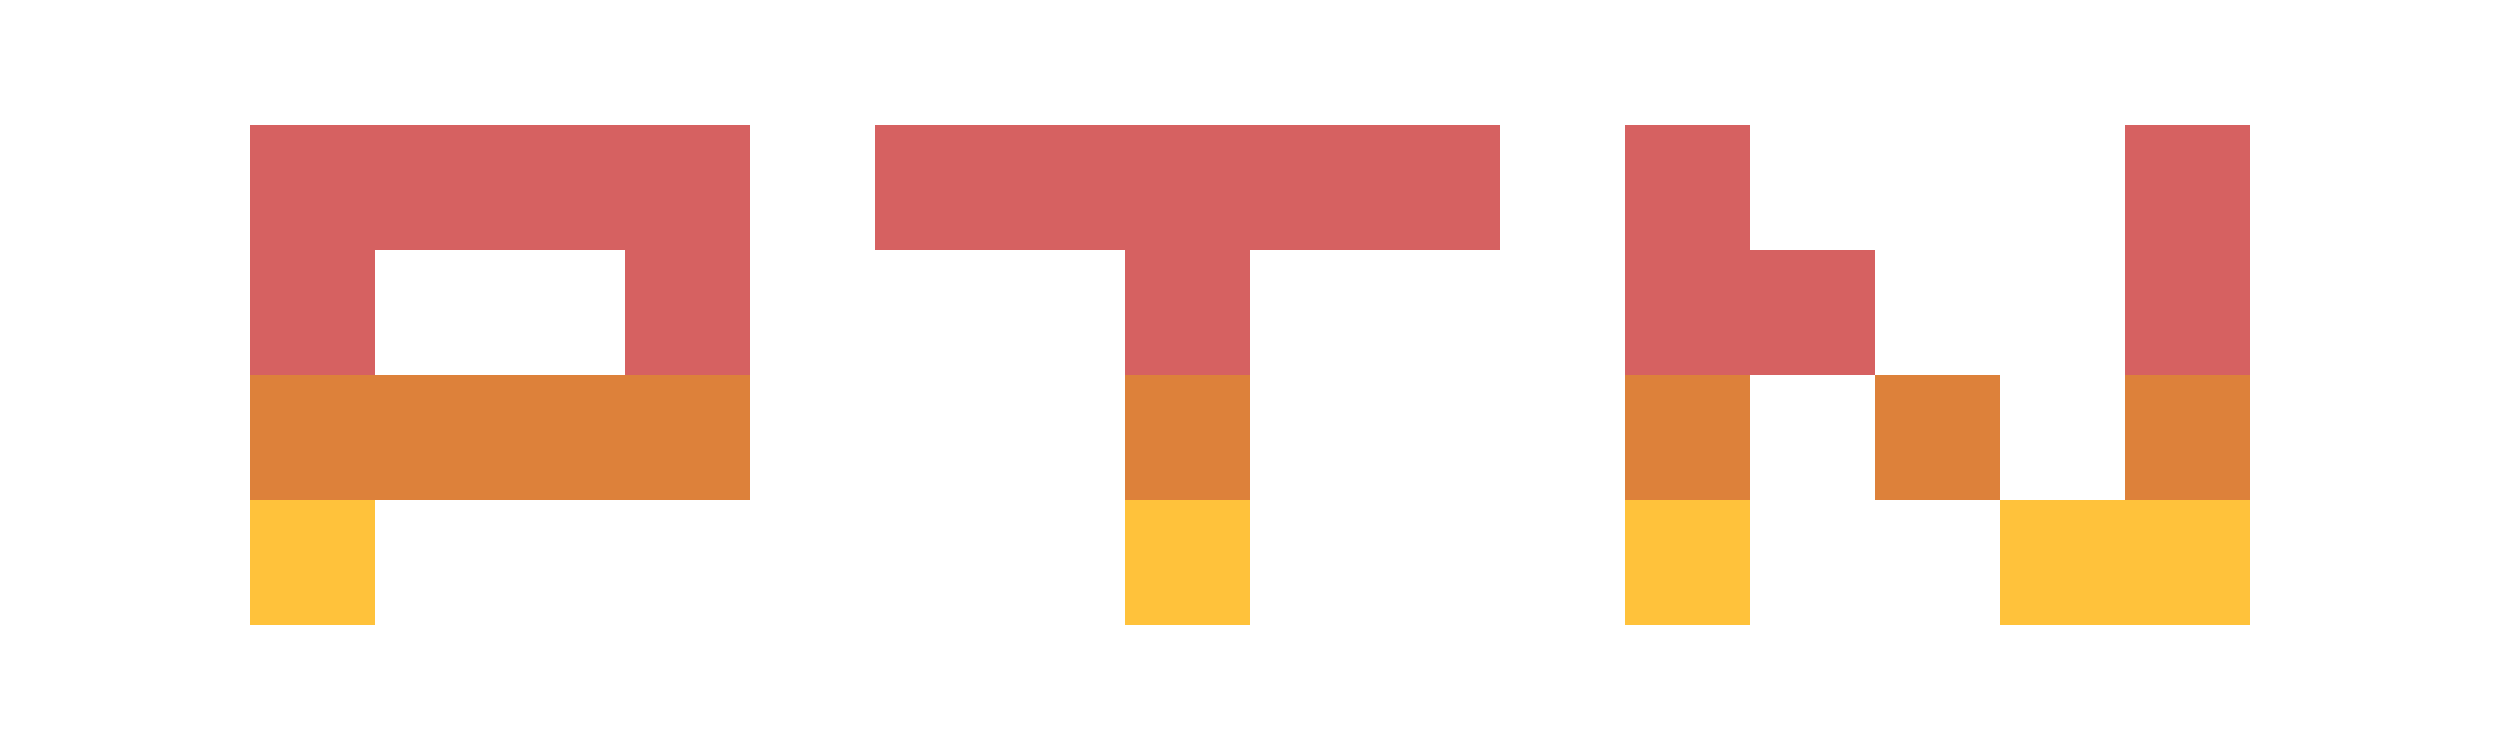
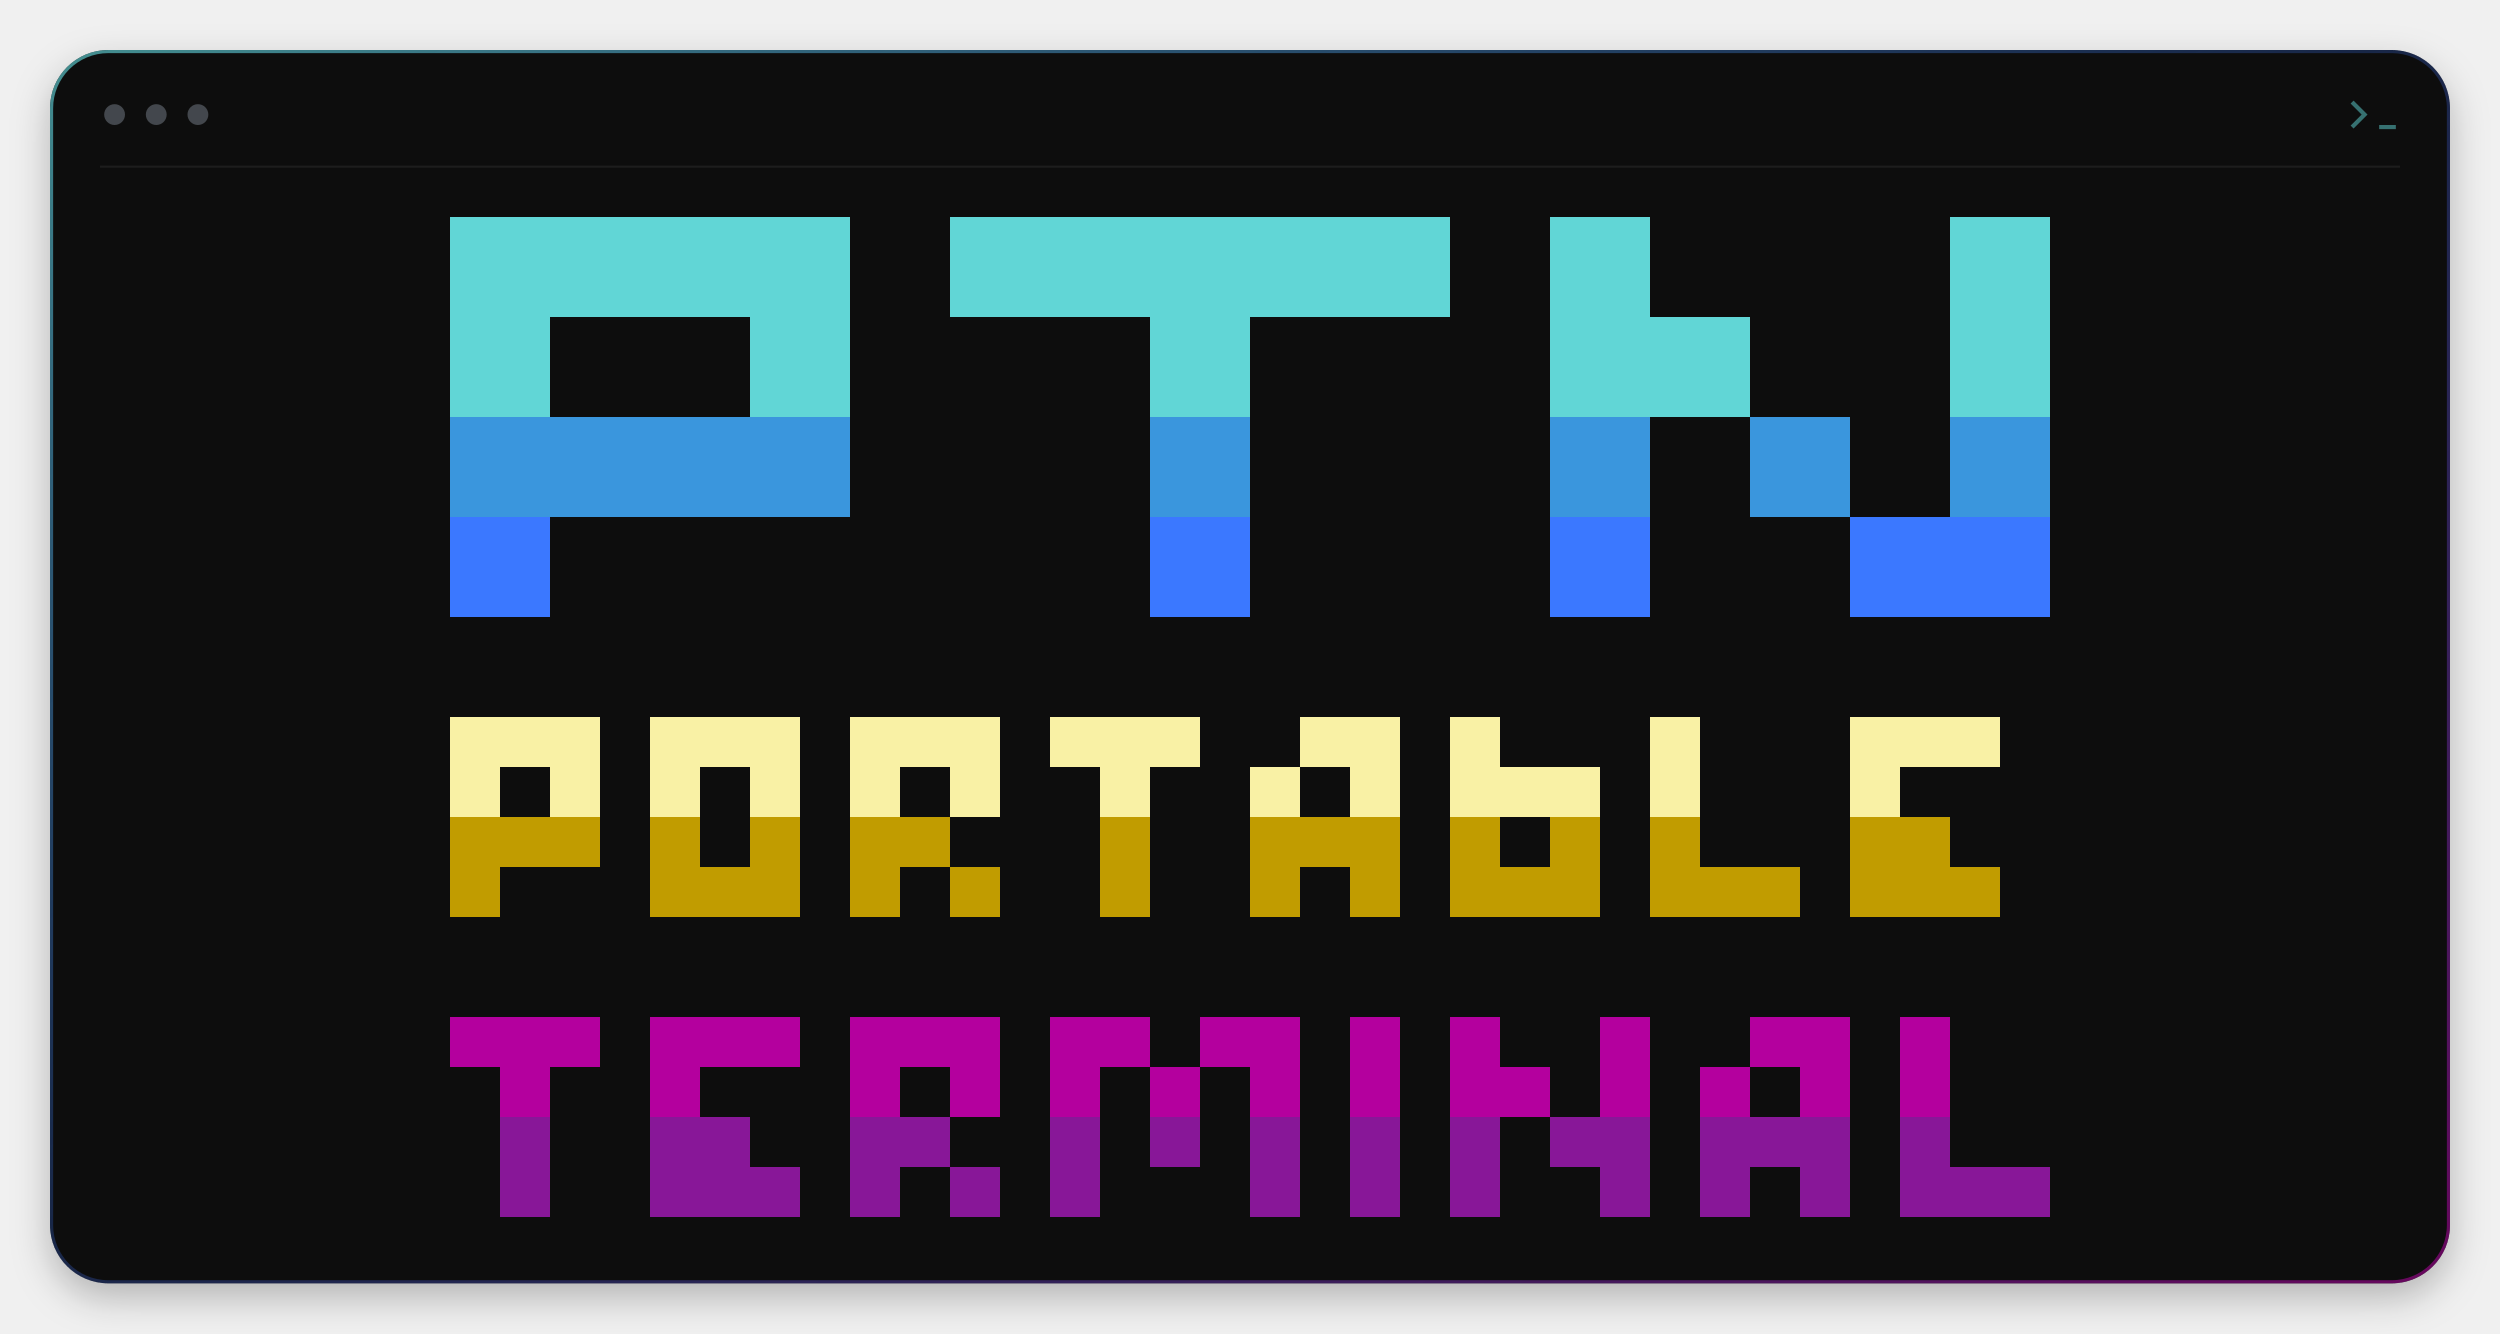
- <svg xmlns="http://www.w3.org/2000/svg" width="1200" height="360" viewBox="0 0 1200 360" role="img" aria-labelledby="title description">
-   <rect width="1200" height="360" fill="#fff" />
-   <g transform="translate(120 60)" shape-rendering="crispEdges">
-     <path fill="#d66161" d="M0 0h240v60h-240z M300 0h300v60h-300z M660 0h60v60h-60z M900 0h60v60h-60z" />
-     <path fill="#d66161" d="M0 60h60v60h-60z M180 60h60v60h-60z M420 60h60v60h-60z M660 60h120v60h-120z M900 60h60v60h-60z" />
-     <path fill="#dd813a" d="M0 120h240v60h-240z M420 120h60v60h-60z M660 120h60v60h-60z M780 120h60v60h-60z M900 120h60v60h-60z" />
-     <path fill="#ffc23b" d="M0 180h60v60h-60z M420 180h60v60h-60z M660 180h60v60h-60z M840 180h120v60h-120z" />
+ <svg xmlns="http://www.w3.org/2000/svg" width="1200" height="640" viewBox="0 0 1200 640" role="img" aria-labelledby="title description">
+   <defs>
+     <linearGradient id="edge" x1="0" y1="0" x2="1" y2="1">
+       <stop offset="0" stop-color="#61d6d6" stop-opacity=".65" />
+       <stop offset=".48" stop-color="#3b78ff" stop-opacity=".24" />
+       <stop offset="1" stop-color="#b4009e" stop-opacity=".55" />
+     </linearGradient>
+     <filter id="shadow" x="-20%" y="-20%" width="140%" height="140%" color-interpolation-filters="sRGB">
+       <feDropShadow dx="0" dy="7" stdDeviation="9" flood-color="#000" flood-opacity=".25" />
+     </filter>
+   </defs>
+   <rect x="24" y="24" width="1152" height="592" rx="28" fill="#0c0c0c" filter="url(#shadow)" />
+   <rect x="24.75" y="24.75" width="1150.5" height="590.5" rx="27.25" fill="none" stroke="url(#edge)" stroke-width="1.5" />
+   <g fill="#60666e" opacity=".65">
+     <circle cx="55" cy="55" r="5" />
+     <circle cx="75" cy="55" r="5" />
+     <circle cx="95" cy="55" r="5" />
+   </g>
+   <path d="M48 80h1104" stroke="#fff" stroke-opacity=".07" />
+   <path d="m1129 49 6 6-6 6m13 0h8" fill="none" stroke="#61d6d6" stroke-width="2" stroke-opacity=".5" />
+   <g transform="translate(216 104)" shape-rendering="crispEdges">
+     <path fill="#61d6d6" d="M0 0h24v48h-24z M24 0h24v48h-24z M48 0h24v48h-24z M72 0h24v48h-24z M96 0h24v48h-24z M120 0h24v48h-24z M144 0h24v48h-24z M168 0h24v48h-24z M240 0h24v48h-24z M264 0h24v48h-24z M288 0h24v48h-24z M312 0h24v48h-24z M336 0h24v48h-24z M360 0h24v48h-24z M384 0h24v48h-24z M408 0h24v48h-24z M432 0h24v48h-24z M456 0h24v48h-24z M528 0h24v48h-24z M552 0h24v48h-24z M720 0h24v48h-24z M744 0h24v48h-24z" />
+     <path fill="#61d6d6" d="M0 48h24v48h-24z M24 48h24v48h-24z M144 48h24v48h-24z M168 48h24v48h-24z M336 48h24v48h-24z M360 48h24v48h-24z M528 48h24v48h-24z M552 48h24v48h-24z M576 48h24v48h-24z M600 48h24v48h-24z M720 48h24v48h-24z M744 48h24v48h-24z" />
+     <path fill="#3a96dd" d="M0 96h24v48h-24z M24 96h24v48h-24z M48 96h24v48h-24z M72 96h24v48h-24z M96 96h24v48h-24z M120 96h24v48h-24z M144 96h24v48h-24z M168 96h24v48h-24z M336 96h24v48h-24z M360 96h24v48h-24z M528 96h24v48h-24z M552 96h24v48h-24z M624 96h24v48h-24z M648 96h24v48h-24z M720 96h24v48h-24z M744 96h24v48h-24z" />
+     <path fill="#3b78ff" d="M0 144h24v48h-24z M24 144h24v48h-24z M336 144h24v48h-24z M360 144h24v48h-24z M528 144h24v48h-24z M552 144h24v48h-24z M672 144h24v48h-24z M696 144h24v48h-24z M720 144h24v48h-24z M744 144h24v48h-24z" />
+     <path fill="#f9f1a5" d="M0 240h24v48h-24z M24 240h24v24h-24z M48 240h24v48h-24z M96 240h24v48h-24z M120 240h24v24h-24z M144 240h24v48h-24z M192 240h24v48h-24z M216 240h24v24h-24z M240 240h24v48h-24z M288 240h24v24h-24z M312 240h24v48h-24z M336 240h24v24h-24z M384 264h24v24h-24z M408 240h24v24h-24z M432 240h24v48h-24z M480 240h24v48h-24z M504 264h24v24h-24z M528 264h24v24h-24z M576 240h24v48h-24z M672 240h24v48h-24z M696 240h24v24h-24z M720 240h24v24h-24z" />
+     <path fill="#c19c00" d="M0 288h24v48h-24z M24 288h24v24h-24z M48 288h24v24h-24z M96 288h24v48h-24z M120 312h24v24h-24z M144 288h24v48h-24z M192 288h24v48h-24z M216 288h24v24h-24z M240 312h24v24h-24z M312 288h24v48h-24z M384 288h24v48h-24z M408 288h24v24h-24z M432 288h24v48h-24z M480 288h24v48h-24z M504 312h24v24h-24z M528 288h24v48h-24z M576 288h24v48h-24z M600 312h24v24h-24z M624 312h24v24h-24z M672 288h24v48h-24z M696 288h24v48h-24z M720 312h24v24h-24z" />
+     <path fill="#b4009e" d="M0 384h24v24h-24z M24 384h24v48h-24z M48 384h24v24h-24z M96 384h24v48h-24z M120 384h24v24h-24z M144 384h24v24h-24z M192 384h24v48h-24z M216 384h24v24h-24z M240 384h24v48h-24z M288 384h24v48h-24z M312 384h24v24h-24z M336 408h24v24h-24z M360 384h24v24h-24z M384 384h24v48h-24z M432 384h24v48h-24z M480 384h24v48h-24z M504 408h24v24h-24z M552 384h24v48h-24z M600 408h24v24h-24z M624 384h24v24h-24z M648 384h24v48h-24z M696 384h24v48h-24z" />
+     <path fill="#881798" d="M24 432h24v48h-24z M96 432h24v48h-24z M120 432h24v48h-24z M144 456h24v24h-24z M192 432h24v48h-24z M216 432h24v24h-24z M240 456h24v24h-24z M288 432h24v48h-24z M336 432h24v24h-24z M384 432h24v48h-24z M432 432h24v48h-24z M480 432h24v48h-24z M528 432h24v24h-24z M552 432h24v48h-24z M600 432h24v48h-24z M624 432h24v24h-24z M648 432h24v48h-24z M696 432h24v48h-24z M720 456h24v24h-24z M744 456h24v24h-24z" />
  </g>
</svg>
